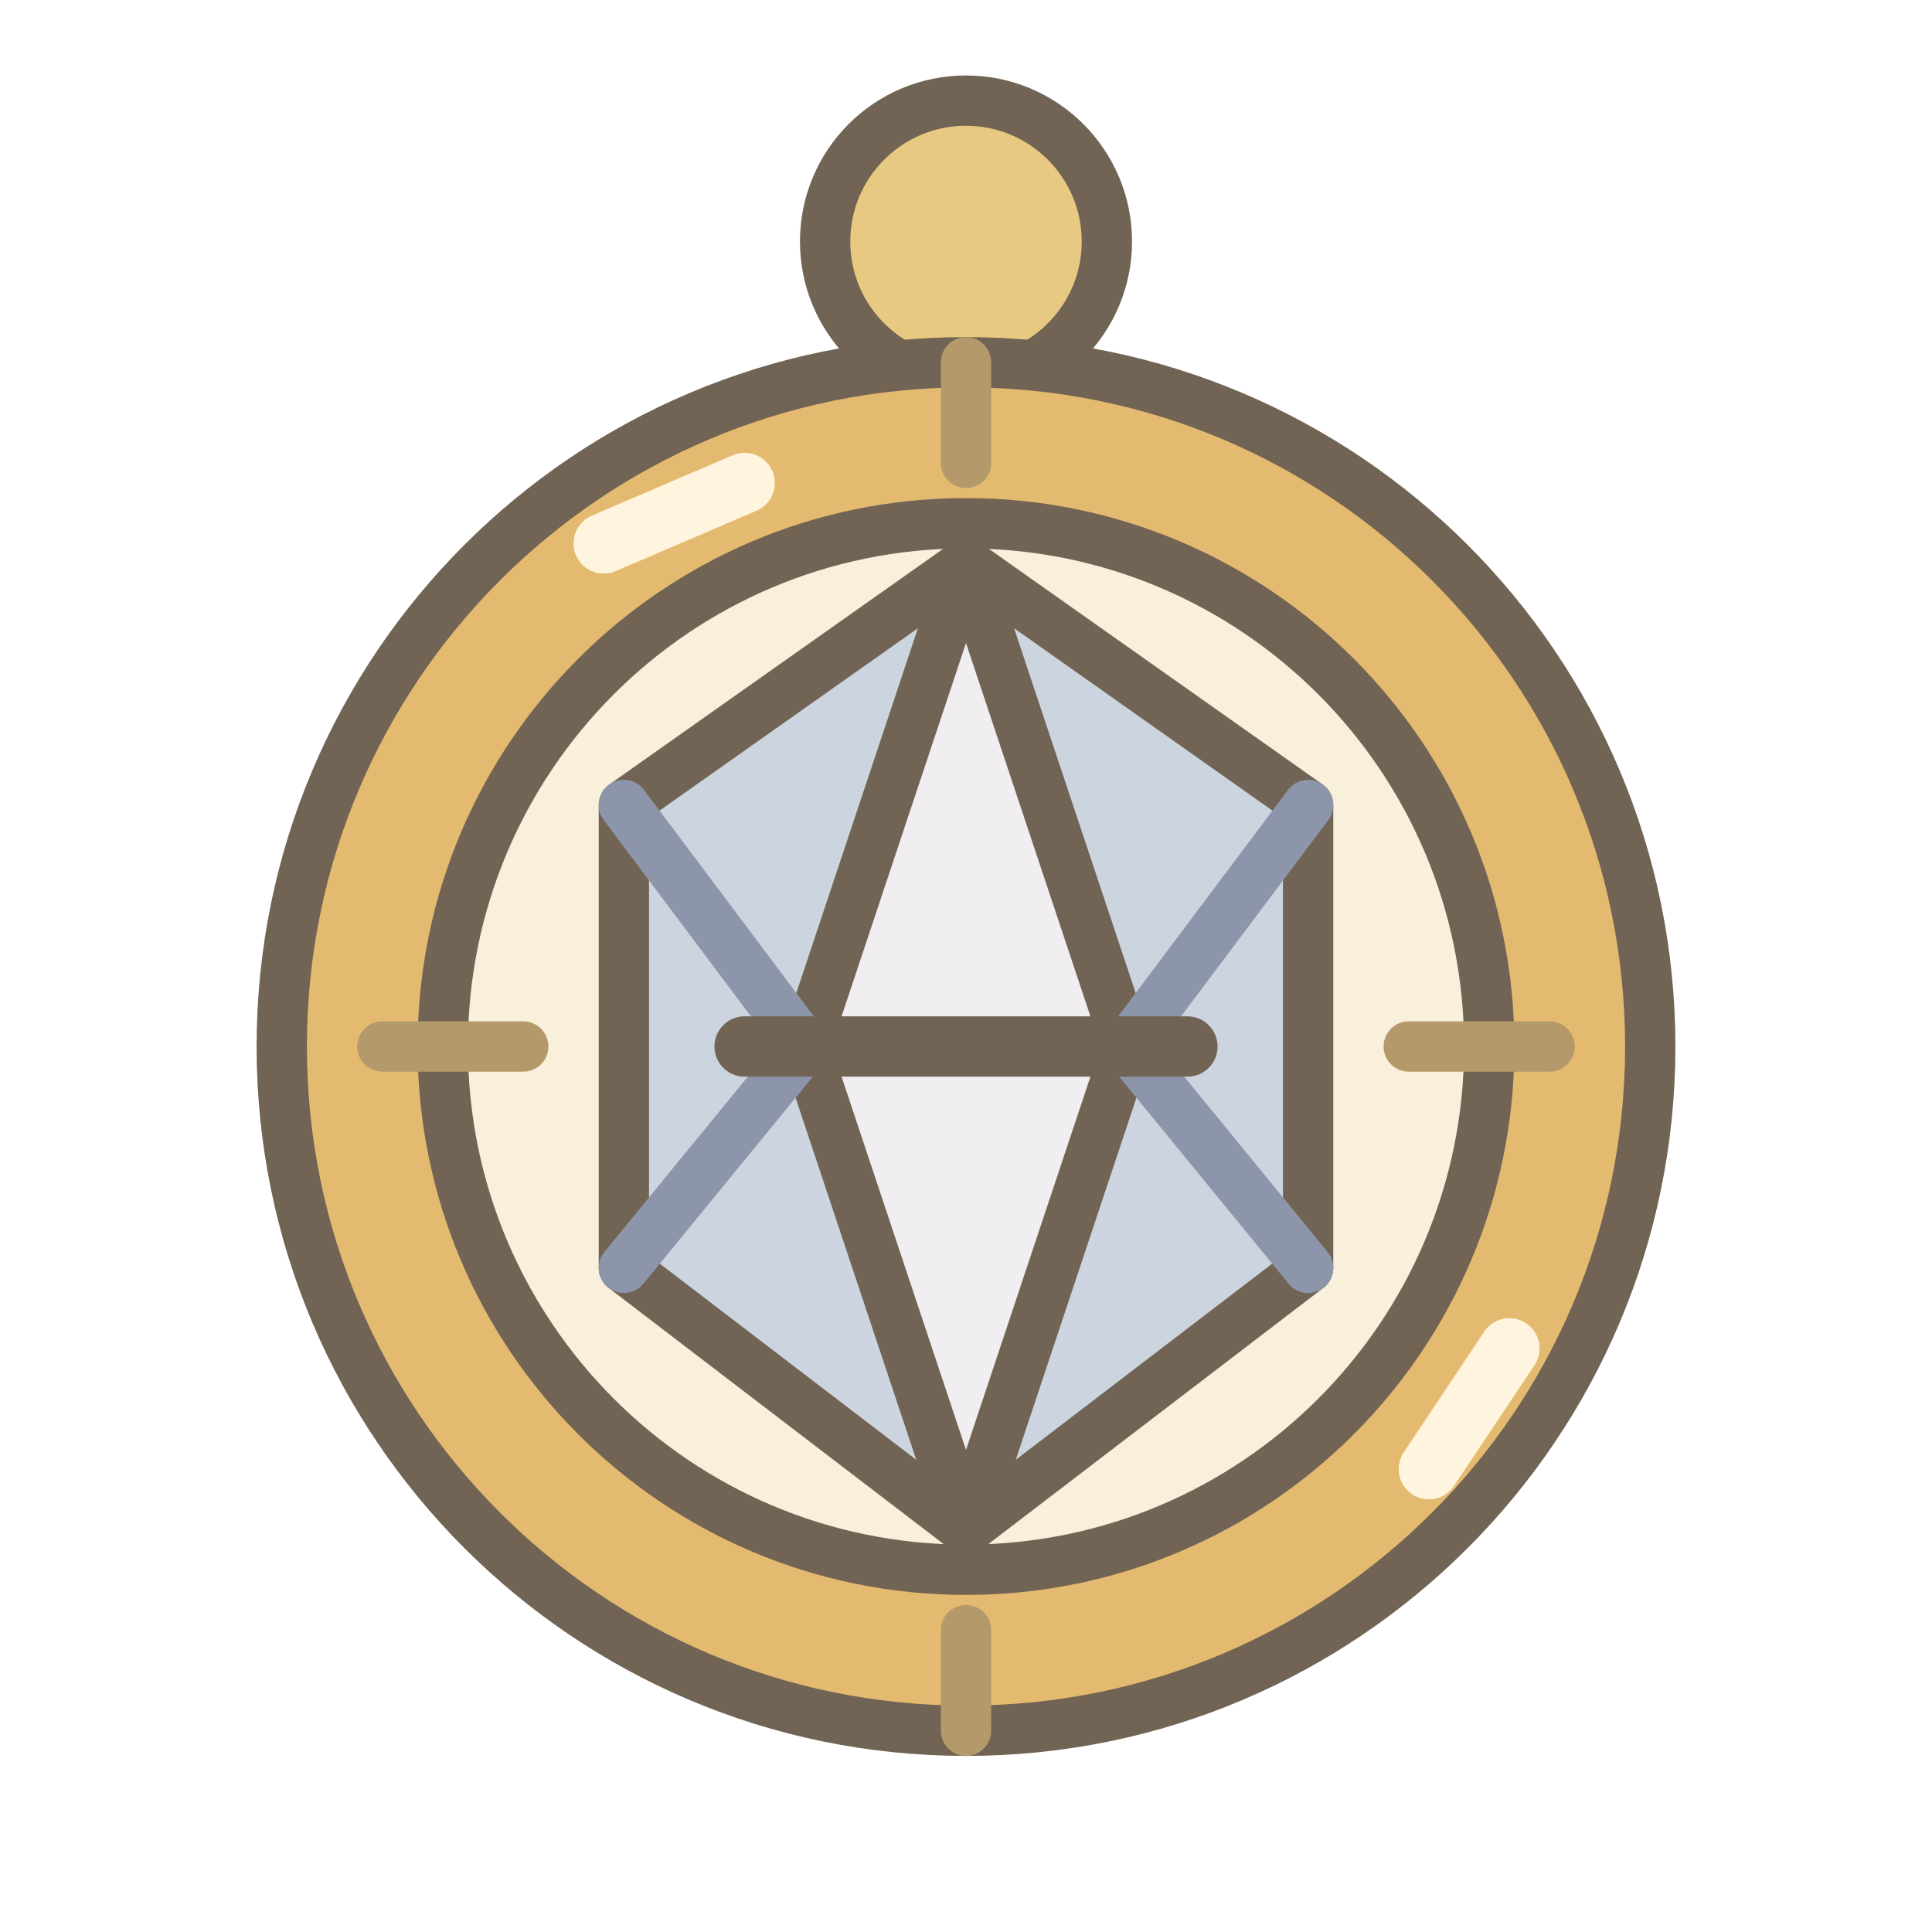
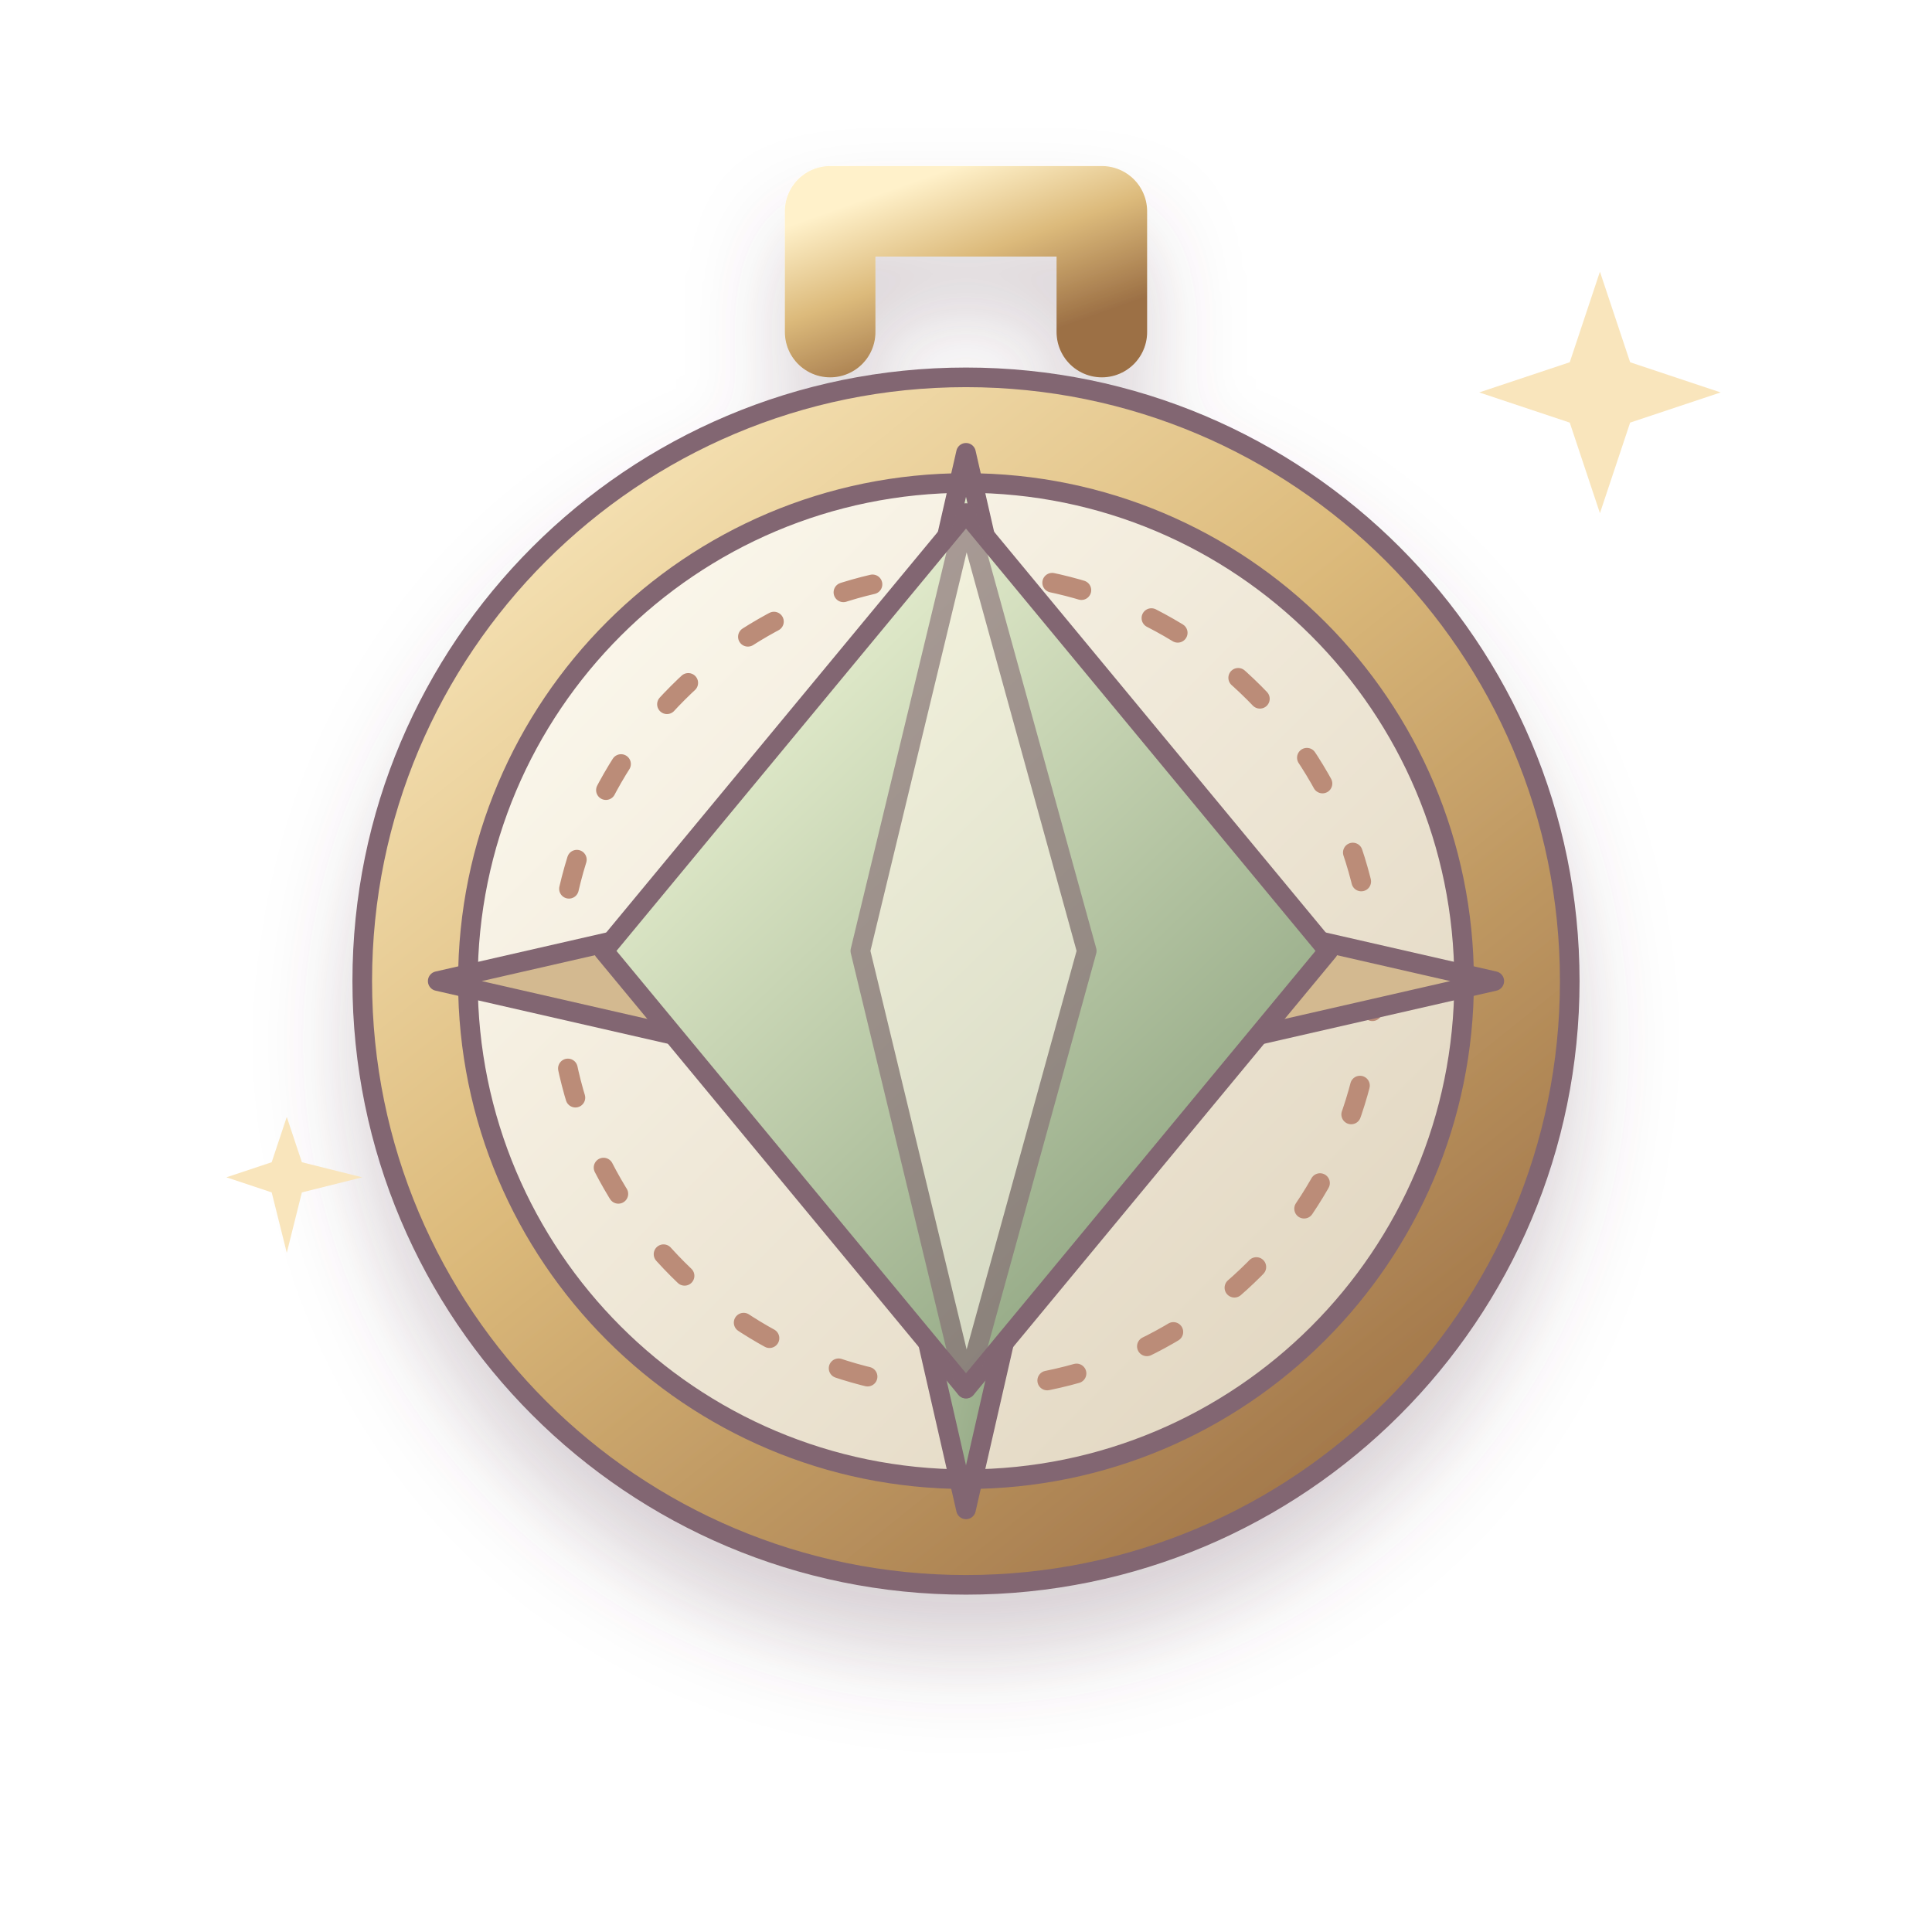
- <svg xmlns="http://www.w3.org/2000/svg" width="96" height="96" viewBox="0 0 96 96">
-   <g stroke="#716454" stroke-width="2.5" stroke-linejoin="round" stroke-linecap="round">
-     <circle cx="48" cy="12" r="7" fill="#e8c982" />
-     <circle cx="48" cy="52" r="34" fill="#e4ba70" />
-     <circle cx="48" cy="52" r="26" fill="#f9f0dc" />
-     <path d="M48 28 65 40v23L48 76 31 63V40Z" fill="#ccd5df" />
-     <path d="m48 28 8 24-8 24-8-24Z" fill="#f0eef1" />
-     <path d="m31 40 9 12-9 11m34-23-9 12 9 11" fill="none" stroke="#8c95aa" />
-     <path d="M19 52h7m44 0h7M48 18v5m0 58v5" stroke="#b4996b" />
-     <path d="M37 52h22" stroke="#716454" stroke-width="3" />
-     <path d="m30 27 7-3M75 67l-4 6" stroke="#fff5de" stroke-width="3" />
+ <svg xmlns="http://www.w3.org/2000/svg" width="128" height="128" viewBox="0 0 128 128">
+   <defs>
+     <linearGradient id="gold" x2=".8" y2="1">
+       <stop stop-color="#fff1ca" />
+       <stop offset=".48" stop-color="#dcba7b" />
+       <stop offset="1" stop-color="#9c7045" />
+     </linearGradient>
+     <linearGradient id="cloth" x2="1" y2="1">
+       <stop stop-color="#c7c3a1" />
+       <stop offset="1" stop-color="#788b79" />
+     </linearGradient>
+     <linearGradient id="gem" x2=".8" y2="1">
+       <stop stop-color="#fff8f0" />
+       <stop offset=".28" stop-color="#dce6c6" />
+       <stop offset="1" stop-color="#869d79" />
+     </linearGradient>
+     <linearGradient id="ivory" x2="1" y2="1">
+       <stop stop-color="#fffcf2" />
+       <stop offset="1" stop-color="#ded2bb" />
+     </linearGradient>
+     <filter id="shadow" x="-30%" y="-30%" width="160%" height="180%">
+       <feDropShadow dx="0" dy="4" stdDeviation="3" flood-color="#604456" flood-opacity=".25" />
+     </filter>
+   </defs>
+   <g stroke="#826672" stroke-width="1.3" stroke-linejoin="round" stroke-linecap="round" filter="url(#shadow)">
+     <path d="M55 22v-8h18v8" fill="none" stroke="url(#gold)" stroke-width="6" />
+     <circle cx="64" cy="65" r="40" fill="url(#gold)" />
+     <circle cx="64" cy="65" r="33" fill="url(#ivory)" />
+     <circle cx="64" cy="65" r="27" fill="none" stroke="#bb8c78" stroke-dasharray="2 5" />
+     <path d="m64 30 8 35-8 35-8-35Z" fill="url(#gem)" />
+     <path d="m29 65 35-8 35 8-35 8Z" fill="#d3b990" />
+     <circle cx="64" cy="65" r="6" fill="#fff4db" />
+     <path d="m64 34 24 29-24 29-24-29Z" fill="url(#gem)" />
+     <path d="m64 34-7 29 7 29 8-29Z" fill="#fff7e9" opacity=".6" />
  </g>
+   <path d="m106 18 2 6 6 2-6 2-2 6-2-6-6-2 6-2ZM19 74l1 3 4 1-4 1-1 4-1-4-3-1 3-1Z" fill="#f9e5bc" />
</svg>
